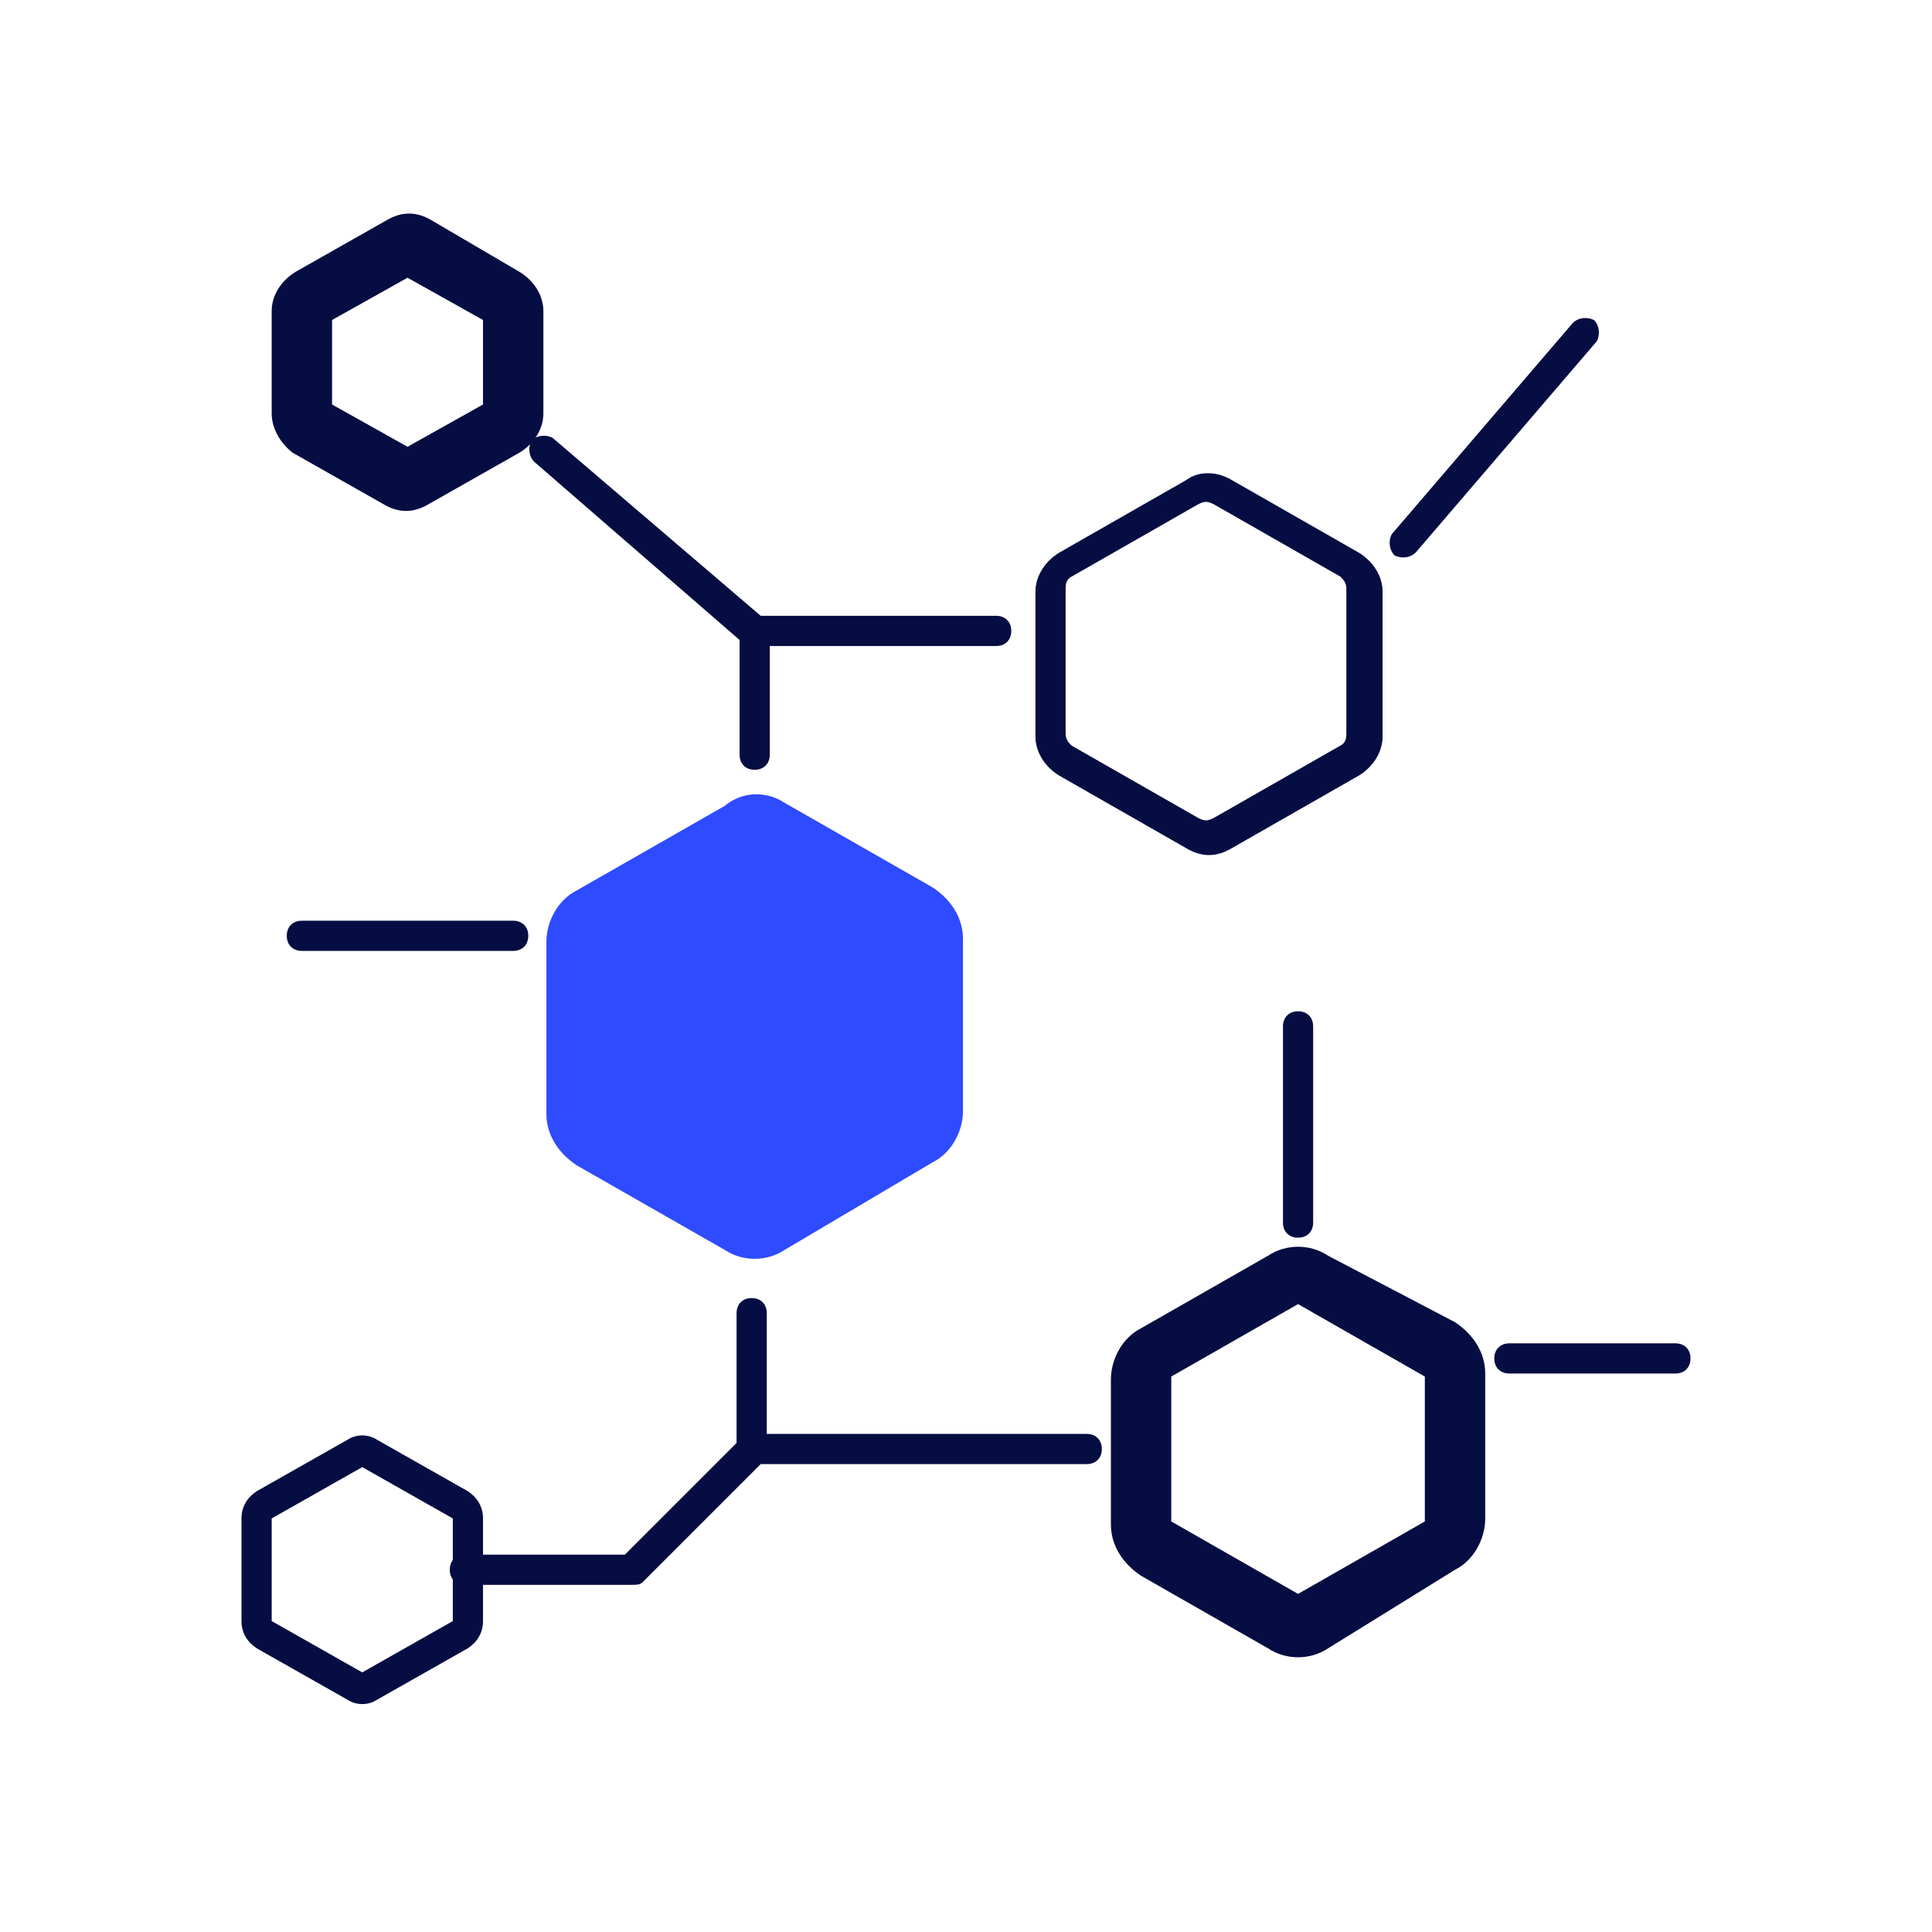
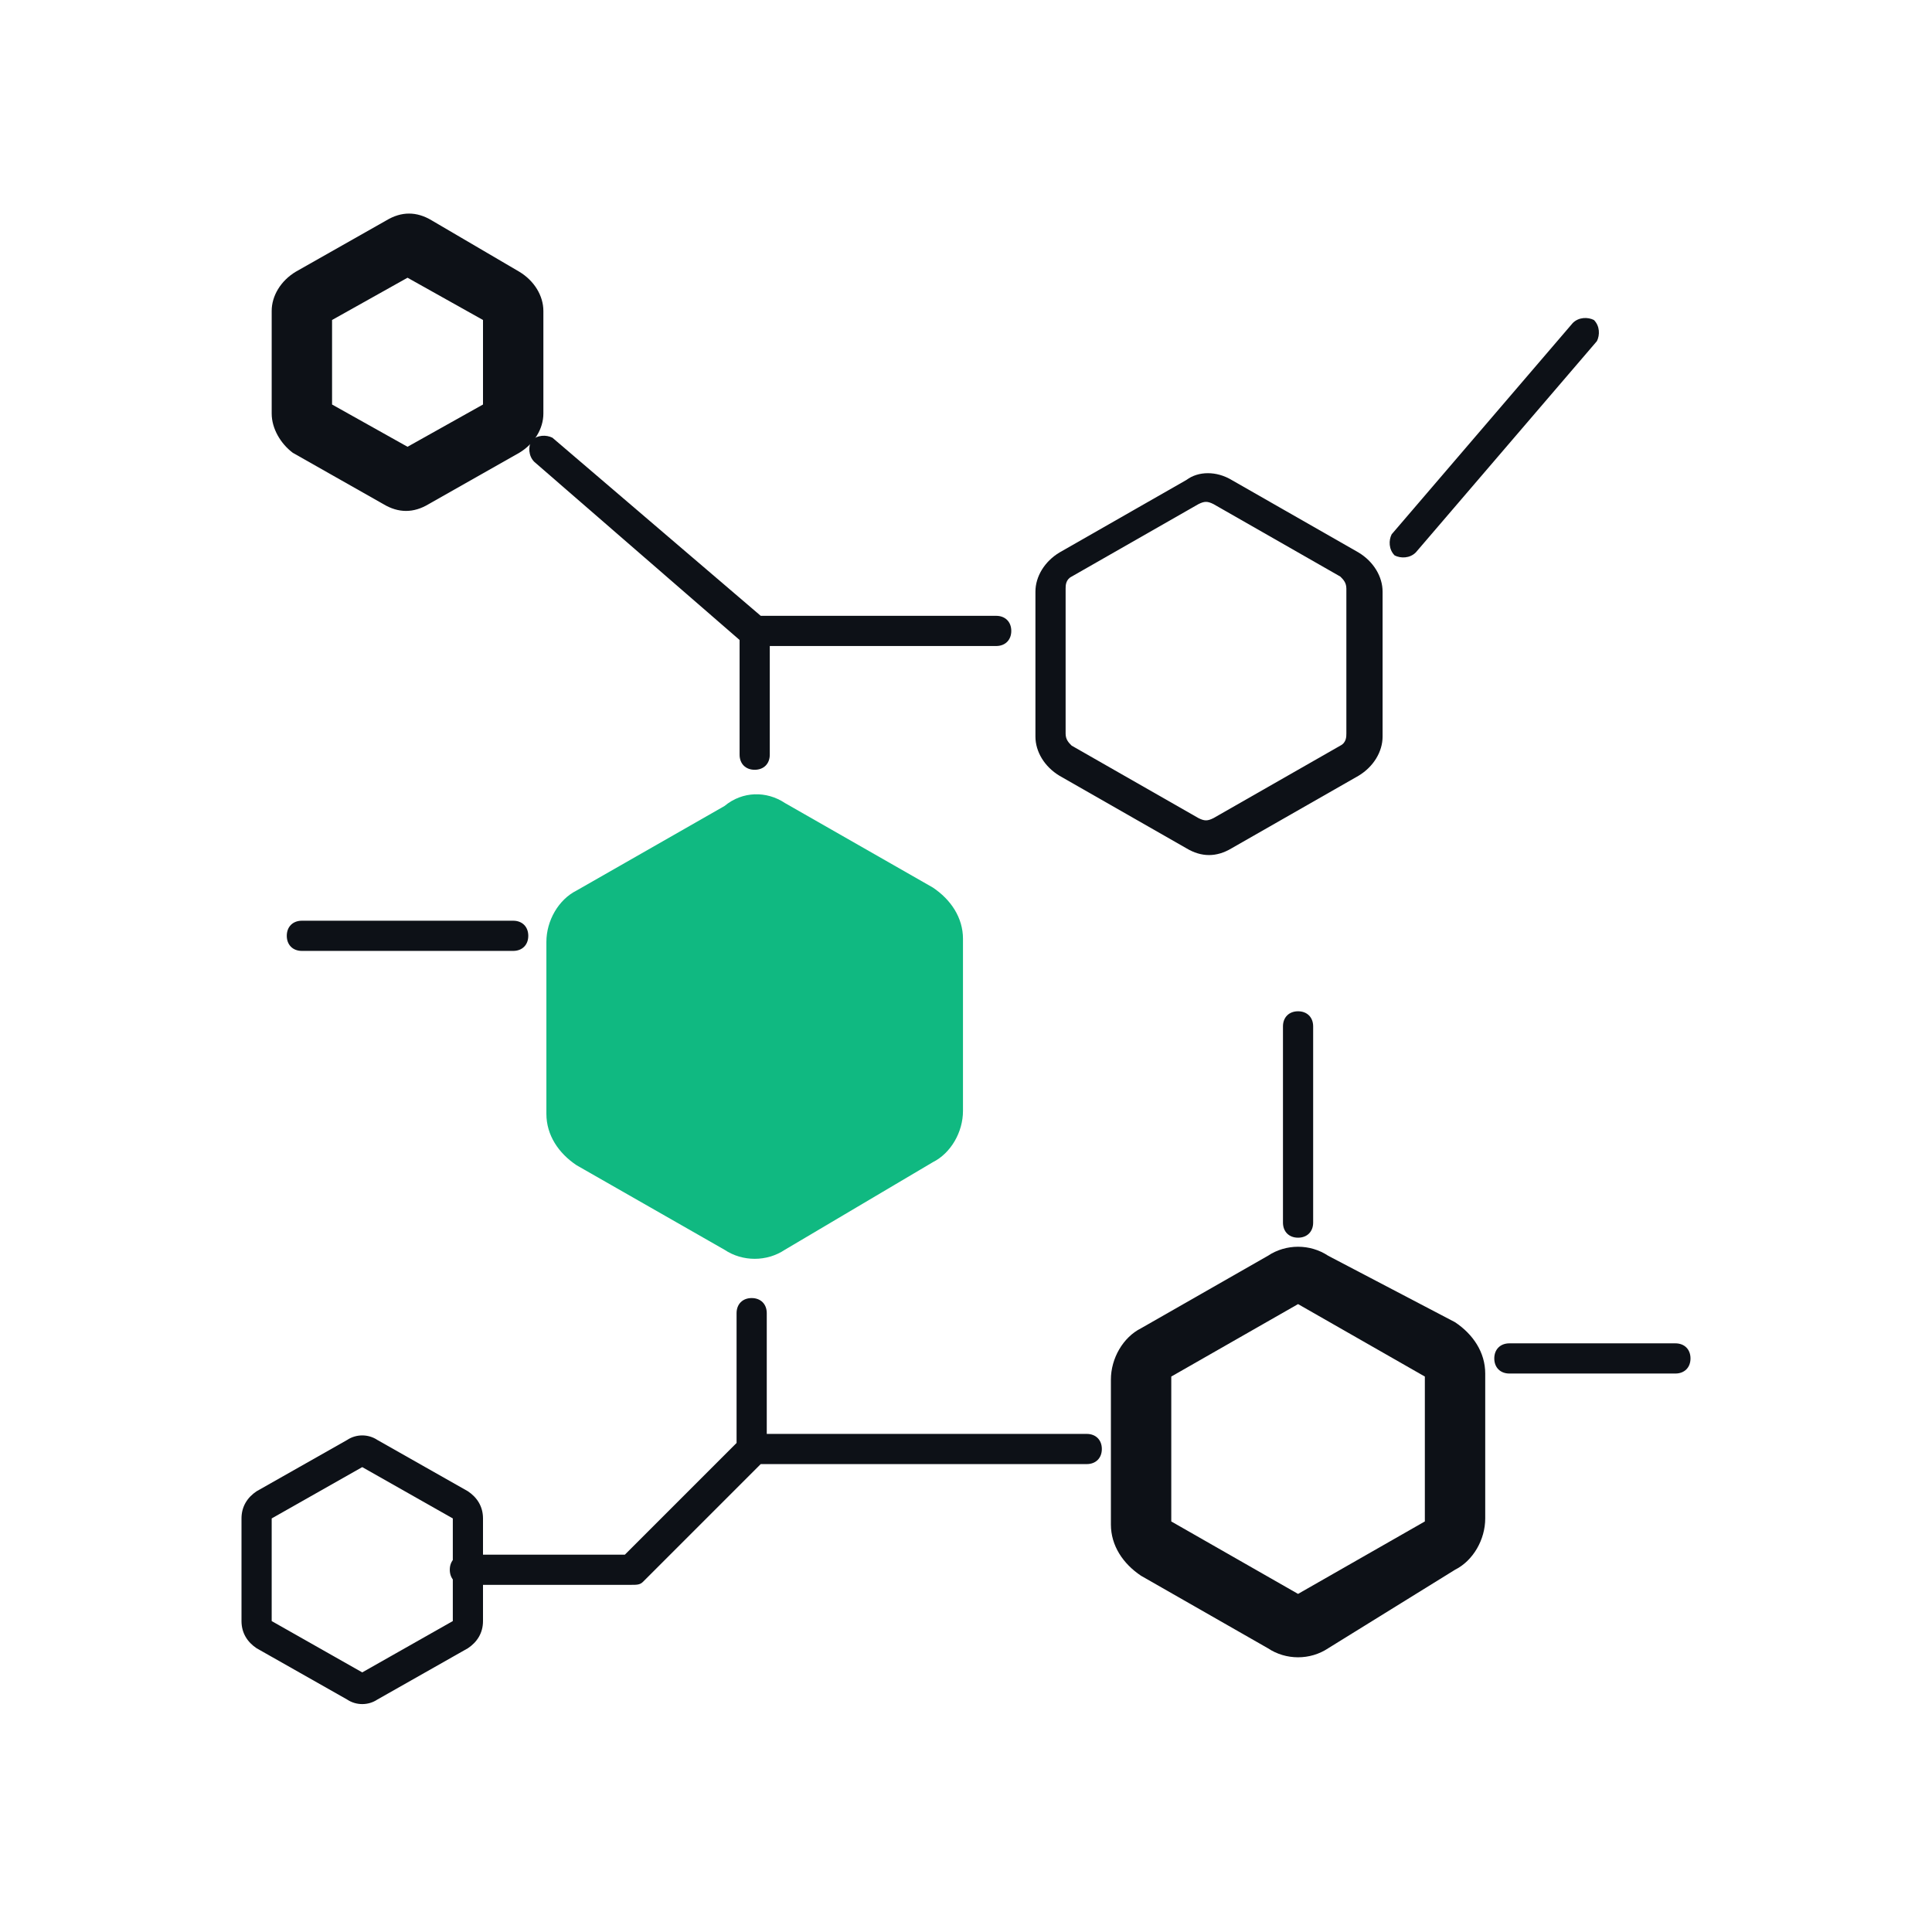
<svg xmlns="http://www.w3.org/2000/svg" width="800px" height="800px" viewBox="0 0 1024 1024" class="icon" version="1.1">
-   <path d="M416 425.6l78.4 44.8c9.6 6.4 16 16 16 27.2v91.2c0 11.2-6.4 22.4-16 27.2L416 662.4c-9.6 6.4-22.4 6.4-32 0l-78.4-44.8c-9.6-6.4-16-16-16-27.2v-91.2c0-11.2 6.4-22.4 16-27.2l78.4-44.8c9.6-8 22.4-8 32-1.6z" fill="#2F4BFF" />
-   <path d="M643.2 267.2c-3.2-1.6-4.8-1.6-8 0l-67.2 38.4c-3.2 1.6-3.2 4.8-3.2 6.4v76.8c0 3.2 1.6 4.8 3.2 6.4l67.2 38.4c3.2 1.6 4.8 1.6 8 0l67.2-38.4c3.2-1.6 3.2-4.8 3.2-6.4v-76.8c0-3.2-1.6-4.8-3.2-6.4l-67.2-38.4z m9.6-12.8l67.2 38.4c8 4.8 12.8 12.8 12.8 20.8v76.8c0 8-4.8 16-12.8 20.8l-67.2 38.4c-8 4.8-16 4.8-24 0l-67.2-38.4c-8-4.8-12.8-12.8-12.8-20.8v-76.8c0-8 4.8-16 12.8-20.8l67.2-38.4c6.4-4.8 16-4.8 24 0zM688 691.2l-67.2 38.4v76.8l67.2 38.4 67.2-38.4v-76.8L688 691.2z m83.2 9.6c9.6 6.4 16 16 16 27.2v76.8c0 11.2-6.4 22.4-16 27.2L704 873.6c-9.6 6.4-22.4 6.4-32 0l-67.2-38.4c-9.6-6.4-16-16-16-27.2v-76.8c0-11.2 6.4-22.4 16-27.2l67.2-38.4c9.6-6.4 22.4-6.4 32 0l67.2 35.2zM176 169.6v44.8l40 22.4 40-22.4v-44.8l-40-22.4-40 22.4zM275.2 144c8 4.8 12.8 12.8 12.8 20.8v54.4c0 8-4.8 16-12.8 20.8l-48 27.2c-8 4.8-16 4.8-24 0l-48-27.2c-6.4-4.8-11.2-12.8-11.2-20.8v-54.4c0-8 4.8-16 12.8-20.8l48-27.2c8-4.8 16-4.8 24 0L275.2 144zM192 777.6l-48 27.2v54.4l48 27.2 48-27.2v-54.4l-48-27.2z m8-14.4l48 27.2c4.8 3.2 8 8 8 14.4v54.4c0 6.4-3.2 11.2-8 14.4l-48 27.2c-4.8 3.2-11.2 3.2-16 0l-48-27.2c-4.8-3.2-8-8-8-14.4v-54.4c0-6.4 3.2-11.2 8-14.4l48-27.2c4.8-3.2 11.2-3.2 16 0z" fill="#050D42" />
-   <path d="M403.2 776l-62.4 62.4c-1.6 1.6-3.2 1.6-6.4 1.6h-88c-4.8 0-8-3.2-8-8s3.2-8 8-8h84.8l59.2-59.2v-68.8c0-4.8 3.2-8 8-8s8 3.2 8 8v64H576c4.8 0 8 3.2 8 8s-3.2 8-8 8H403.2z m-11.2-436.8l-108.8-94.4c-3.2-3.2-3.2-8-1.6-11.2 3.2-3.2 8-3.2 11.2-1.6l110.4 94.4H528c4.8 0 8 3.2 8 8s-3.2 8-8 8h-120V400c0 4.8-3.2 8-8 8s-8-3.2-8-8v-60.8zM800 728c-4.8 0-8-3.2-8-8s3.2-8 8-8h88c4.8 0 8 3.2 8 8s-3.2 8-8 8H800z m-49.6-435.2c-3.2 3.2-8 3.2-11.2 1.6-3.2-3.2-3.2-8-1.6-11.2l96-112c3.2-3.2 8-3.2 11.2-1.6 3.2 3.2 3.2 8 1.6 11.2l-96 112zM160 504c-4.8 0-8-3.2-8-8s3.2-8 8-8h112c4.8 0 8 3.2 8 8s-3.2 8-8 8h-112z m536 144c0 4.8-3.2 8-8 8s-8-3.2-8-8V544c0-4.8 3.2-8 8-8s8 3.2 8 8v104z" fill="#050D42" />
+   <path d="M416 425.6l78.4 44.8c9.6 6.4 16 16 16 27.2v91.2c0 11.2-6.4 22.4-16 27.2L416 662.4c-9.6 6.4-22.4 6.4-32 0l-78.4-44.8c-9.6-6.4-16-16-16-27.2v-91.2c0-11.2 6.4-22.4 16-27.2l78.4-44.8c9.6-8 22.4-8 32-1.6z" fill="#10B981" />
+   <path d="M643.2 267.2c-3.2-1.6-4.8-1.6-8 0l-67.2 38.4c-3.2 1.6-3.2 4.8-3.2 6.4v76.8c0 3.2 1.6 4.8 3.2 6.4l67.2 38.4c3.2 1.6 4.8 1.6 8 0l67.2-38.4c3.2-1.6 3.2-4.8 3.2-6.4v-76.8c0-3.2-1.6-4.8-3.2-6.4l-67.2-38.4z m9.6-12.8l67.2 38.4c8 4.8 12.8 12.8 12.8 20.8v76.8c0 8-4.8 16-12.8 20.8l-67.2 38.4c-8 4.8-16 4.8-24 0l-67.2-38.4c-8-4.8-12.8-12.8-12.8-20.8v-76.8c0-8 4.8-16 12.8-20.8l67.2-38.4c6.4-4.8 16-4.8 24 0zM688 691.2l-67.2 38.4v76.8l67.2 38.4 67.2-38.4v-76.8L688 691.2z m83.2 9.6c9.6 6.4 16 16 16 27.2v76.8c0 11.2-6.4 22.4-16 27.2L704 873.6c-9.6 6.4-22.4 6.4-32 0l-67.2-38.4c-9.6-6.4-16-16-16-27.2v-76.8c0-11.2 6.4-22.4 16-27.2l67.2-38.4c9.6-6.4 22.4-6.4 32 0l67.2 35.2zM176 169.6v44.8l40 22.4 40-22.4v-44.8l-40-22.4-40 22.4zM275.2 144c8 4.8 12.8 12.8 12.8 20.8v54.4c0 8-4.8 16-12.8 20.8l-48 27.2c-8 4.8-16 4.8-24 0l-48-27.2c-6.4-4.8-11.2-12.8-11.2-20.8v-54.4c0-8 4.8-16 12.8-20.8l48-27.2c8-4.8 16-4.8 24 0L275.2 144zM192 777.6l-48 27.2v54.4l48 27.2 48-27.2v-54.4l-48-27.2z m8-14.4l48 27.2c4.8 3.2 8 8 8 14.4v54.4c0 6.4-3.2 11.2-8 14.4l-48 27.2c-4.8 3.2-11.2 3.2-16 0l-48-27.2c-4.8-3.2-8-8-8-14.4v-54.4c0-6.4 3.2-11.2 8-14.4l48-27.2c4.8-3.2 11.2-3.2 16 0z" fill="#0d1117" />
+   <path d="M403.2 776l-62.4 62.4c-1.6 1.6-3.2 1.6-6.4 1.6h-88c-4.8 0-8-3.2-8-8s3.2-8 8-8h84.8l59.2-59.2v-68.8c0-4.8 3.2-8 8-8s8 3.2 8 8v64H576c4.8 0 8 3.2 8 8s-3.2 8-8 8H403.2z m-11.2-436.8l-108.8-94.4c-3.2-3.2-3.2-8-1.6-11.2 3.2-3.2 8-3.2 11.2-1.6l110.4 94.4H528c4.8 0 8 3.2 8 8s-3.2 8-8 8h-120V400c0 4.8-3.2 8-8 8s-8-3.2-8-8v-60.8zM800 728c-4.8 0-8-3.2-8-8s3.2-8 8-8h88c4.8 0 8 3.2 8 8s-3.2 8-8 8H800z m-49.6-435.2c-3.2 3.2-8 3.2-11.2 1.6-3.2-3.2-3.2-8-1.6-11.2l96-112c3.2-3.2 8-3.2 11.2-1.6 3.2 3.2 3.2 8 1.6 11.2l-96 112zM160 504c-4.8 0-8-3.2-8-8s3.2-8 8-8h112c4.8 0 8 3.2 8 8s-3.2 8-8 8h-112z m536 144c0 4.8-3.2 8-8 8s-8-3.2-8-8V544c0-4.8 3.2-8 8-8s8 3.2 8 8v104z" fill="#0d1117" />
</svg>
